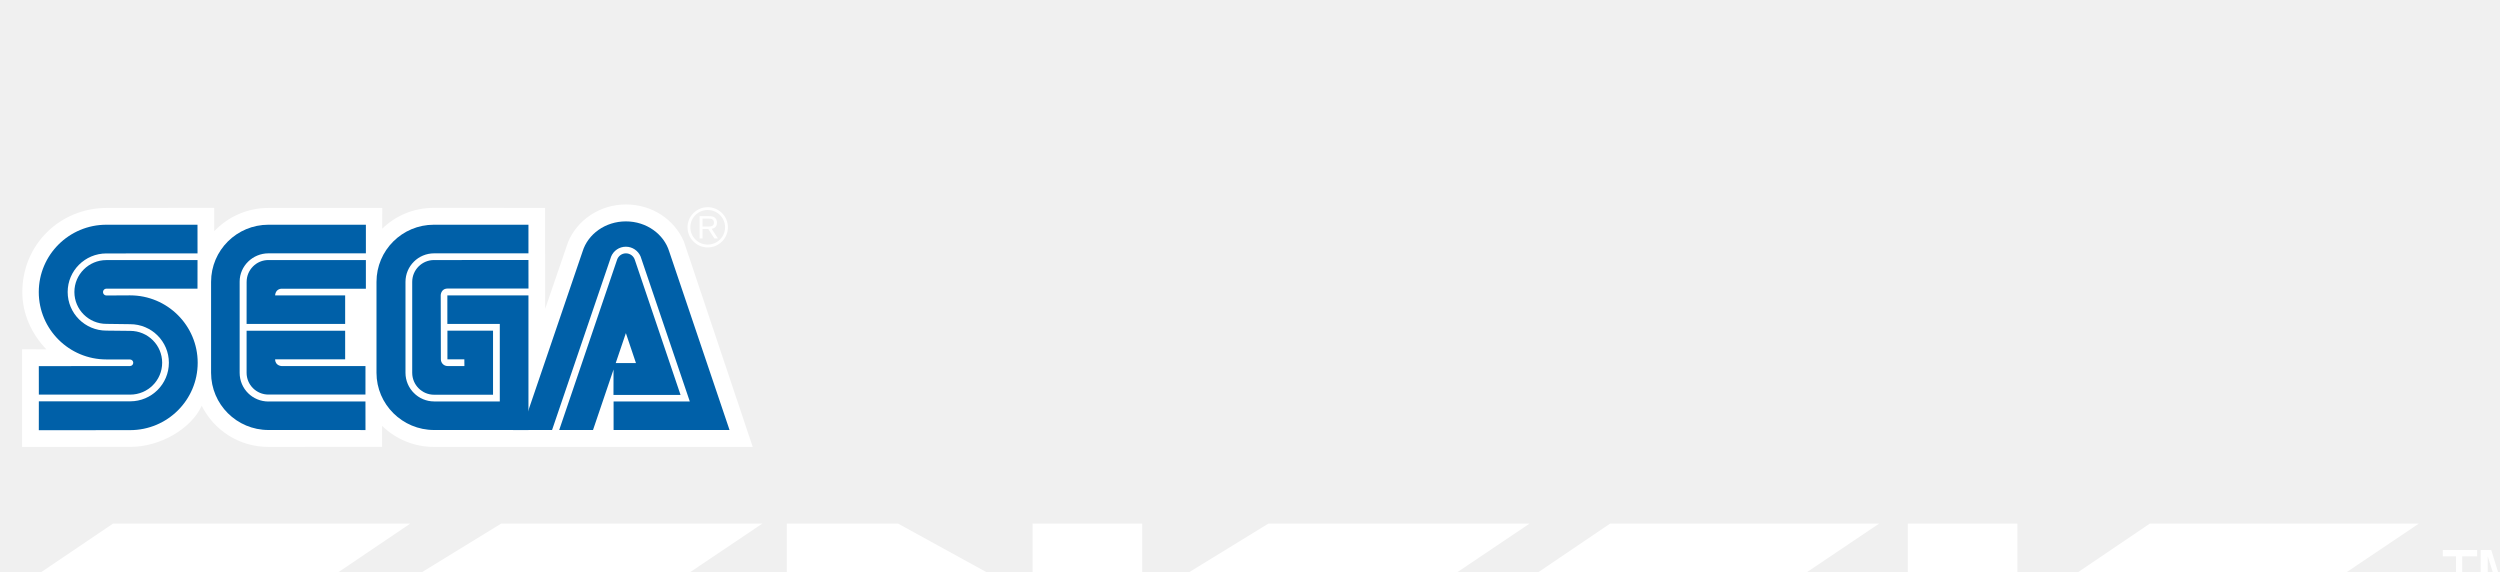
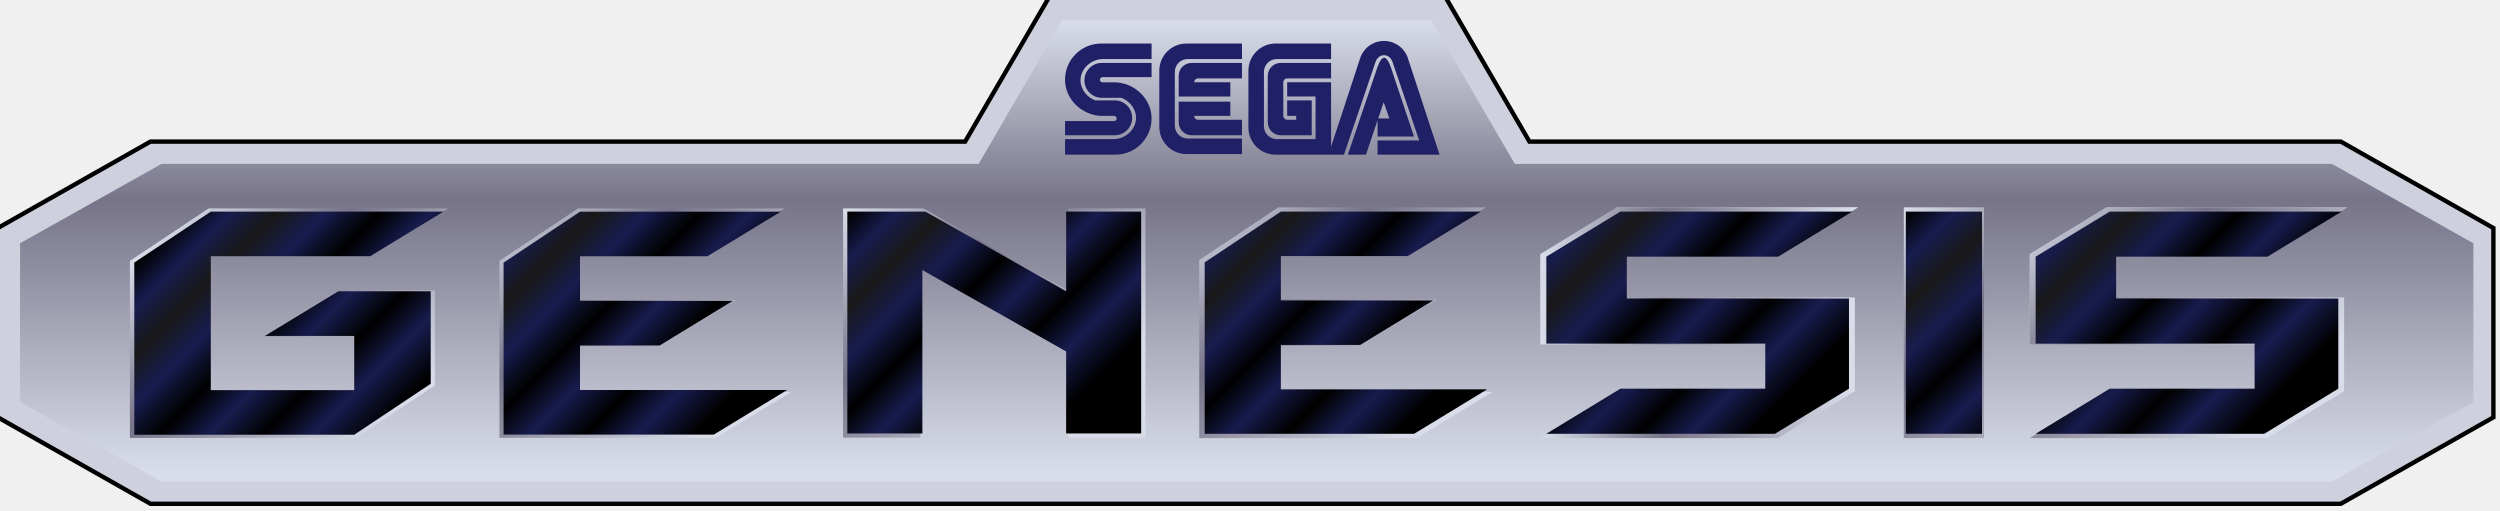
- <svg xmlns="http://www.w3.org/2000/svg" version="1.1" id="svg95">
-   <defs id="defs99" />
-   <path d="m 75.136,83.743 c 2.638,2.562 6.235,4.146 10.203,4.146 l 62.689,0.007 -13.539,-40.391 c -1.849,-4.291 -6.187,-7.296 -11.398,-7.296 -5.189,0 -9.592,3.103 -11.373,7.376 l -4.513,13.157 -0.018,-19.854 -21.892,-0.011 c -3.957,0 -7.514,1.544 -10.134,4.098 l 0.008,-4.081 h -22.415 c -4.175,0 -7.972,1.78 -10.628,4.578 v -4.596 l -21.126,0.018 c -9.12,-0.008 -16.601,7.121 -16.612,16.547 0,4.364 1.907,8.321 4.72,11.253 l -4.763,-0.008 v 19.2 l 21.285,-0.004 c 5.981,-0.007 11.907,-3.615 13.967,-7.939 l 0.062,-0.178 c 2.38,4.807 7.347,8.12 13.095,8.12 l 22.383,-0.004 v -4.142" id="path2" style="fill:#ffffff;stroke-width:1.039" />
-   <path d="m 7.632,84.604 17.949,-0.018 c 7.344,0 13.295,-5.933 13.295,-13.244 0,-7.325 -5.951,-13.259 -13.295,-13.259 l -4.662,0.025 c -0.367,0 -0.665,-0.301 -0.665,-0.672 0,-0.371 0.298,-0.672 0.665,-0.672 l 17.917,0.004 0.007,-5.621 h -17.928 c -3.466,0 -6.286,2.816 -6.286,6.275 0,3.463 2.82,6.268 6.286,6.268 l 4.684,0.062 c 4.208,0 7.612,3.393 7.612,7.58 0,4.189 -3.404,7.59 -7.612,7.59 H 7.639 l -0.007,5.682" id="path4" style="fill:#0060a8;stroke-width:1.039" />
-   <path d="M 7.639,77.602 H 25.6 c 3.477,0 6.29,-2.805 6.29,-6.271 0,-3.463 -2.812,-6.264 -6.29,-6.264 l -4.684,-0.051 c -4.2,0 -7.609,-3.397 -7.609,-7.594 0,-4.186 3.408,-7.583 7.609,-7.583 l 17.928,-0.004 -0.007,-5.642 h -17.917 c -7.336,0 -13.295,5.926 -13.295,13.244 0,7.318 5.959,13.248 13.295,13.248 l 4.636,0.007 c 0.353,0 0.65,0.287 0.65,0.65 0,0.356 -0.298,0.643 -0.65,0.643 l -17.924,0.014 0.007,5.603" id="path6" style="fill:#0060a8;stroke-width:1.039" />
-   <path d="m 52.793,78.957 c -3.114,0 -5.665,-2.482 -5.665,-5.651 v -17.931 c 0,-3.049 2.551,-5.556 5.665,-5.556 l 19.159,0.003 v -5.631 h -19.159 c -6.235,0 -11.285,5.032 -11.285,11.246 v 17.87 c 0,6.214 5.05,11.253 11.285,11.253 l 19.079,0.007 -0.004,-5.618 -19.076,0.006" id="path8" style="fill:#0060a8;stroke-width:1.039" />
-   <path d="m 48.501,55.438 c 0,-2.376 1.912,-4.302 4.291,-4.302 h 19.159 v 5.639 h -16.507 c -1.322,0 -1.341,1.312 -1.341,1.312 h 13.771 v 5.614 h -19.381 l 0.007,-8.263" id="path10" style="fill:#0060a8;stroke-width:1.039" />
-   <path d="m 52.793,77.592 c -2.373,0 -4.299,-1.915 -4.299,-4.284 v -8.27 h 19.381 v 5.625 h -13.771 c 0.018,1.322 1.34,1.329 1.34,1.329 h 16.427 l -0.004,5.592 -19.075,0.007" id="path12" style="fill:#0060a8;stroke-width:1.039" />
-   <path d="m 85.378,78.943 c -3.103,0 -5.639,-2.529 -5.639,-5.636 v -17.869 c 0,-3.11 2.518,-5.618 5.624,-5.618 h 18.557 v -5.628 H 85.32 c -6.232,0 -11.282,5.032 -11.282,11.246 v 17.87 c 0,6.214 5.094,11.253 11.326,11.253 l 18.557,0.007 V 58.087 H 87.973 v 5.614 h 10.312 v 15.242 h -12.906" id="path14" style="fill:#0060a8;stroke-width:1.039" />
-   <path d="m 81.062,73.307 c 0,2.381 1.926,4.317 4.302,4.317 h 11.591 v -12.594 h -8.968 v 5.632 h 3.328 l 0.011,1.322 h -3.313 c -0.723,0 -1.315,-0.599 -1.315,-1.322 l -0.03,-12.579 c 0,0 -0.004,-1.308 1.33,-1.34 h 15.929 l -0.007,-5.61 -18.557,0.004 c -2.376,0 -4.302,1.926 -4.302,4.302 v 17.869" id="path16" style="fill:#0060a8;stroke-width:1.039" />
-   <path d="m 121.357,51.052 c 0.25,-0.716 0.93,-1.231 1.734,-1.231 0.803,0 1.489,0.516 1.733,1.231 l 9.008,26.612 H 120.641 l 0.015,-6.26 h 4.408 l -1.984,-5.897 -6.464,19.057 h -6.649 l 11.391,-33.511" id="path18" style="fill:#0060a8;stroke-width:1.039" />
-   <path d="m 135.647,78.943 h -14.984 v 5.62 h 22.803 L 131.607,49.475 c -1.039,-3.423 -4.465,-5.94 -8.521,-5.94 -4.062,0 -7.477,2.507 -8.524,5.926 l -11.969,35.103 h 5.97 l 11.62,-34.122 c 0.472,-1.13 1.585,-1.926 2.893,-1.926 1.301,0 2.42,0.796 2.896,1.919 l 9.676,28.508" id="path20" style="fill:#0060a8;stroke-width:1.039" />
-   <path d="m 141.978,47.499 c -0.749,0.745 -1.748,1.159 -2.809,1.159 -1.057,0 -2.053,-0.414 -2.798,-1.159 -0.756,-0.752 -1.169,-1.744 -1.169,-2.805 0,-2.18 1.784,-3.95 3.967,-3.95 1.061,0 2.06,0.414 2.809,1.155 0.747,0.752 1.166,1.74 1.166,2.794 0,1.061 -0.419,2.053 -1.166,2.805 z m -5.219,-5.21 c -0.65,0.643 -0.999,1.501 -0.999,2.405 0,0.912 0.348,1.766 0.999,2.409 0.646,0.643 1.504,0.996 2.409,0.996 1.886,0 3.42,-1.526 3.42,-3.404 0,-0.905 -0.357,-1.762 -1,-2.405 -0.646,-0.643 -1.504,-0.992 -2.42,-0.992 -0.904,0 -1.762,0.349 -2.409,0.992 z" id="path22" style="clip-rule:evenodd;fill:#ffffff;fill-rule:evenodd;stroke-width:1.039" />
-   <path d="m 138.151,46.895 v -1.867 h 1.134 l 1.203,1.867 h 0.694 l -1.236,-1.904 c 0.006,-10e-4 0.013,-0.003 0.022,-0.004 0.242,-0.049 1.025,-0.206 1.025,-1.198 0,-0.407 -0.138,-0.774 -0.469,-1.018 -0.336,-0.254 -0.689,-0.258 -1.286,-0.265 -0.01,-10e-5 -0.02,-2.2e-4 -0.03,-3.4e-4 h -1.631 v 4.389 z m 1.166,-2.351 h -1.166 v -1.551 h 1.134 c 0.011,0 0.024,-1e-5 0.035,-2e-5 0.322,-2.4e-4 0.601,-4.4e-4 0.822,0.185 0.25,0.204 0.262,0.498 0.262,0.614 0,0.319 -0.146,0.61 -0.552,0.708 -0.175,0.044 -0.349,0.044 -0.535,0.044 z" id="path24" style="clip-rule:evenodd;fill:#ffffff;fill-rule:evenodd;stroke-width:1.039" />
-   <path d="m 320.463,121.908 h 48.006 v 19.105 l -17.141,11.592 h -52.99 l 17.554,-11.758 h 31.021 v -7.183 h -48.006 v -18.699 l 17.72,-11.998 h 52.904 l -17.475,11.753 h -31.594 z" id="path26" style="clip-rule:evenodd;fill:#ffffff;fill-rule:evenodd;stroke-width:1.039" />
-   <path d="m 375.166,102.966 h 21.553 v 49.639 H 375.166 Z" id="path28" style="clip-rule:evenodd;fill:#ffffff;fill-rule:evenodd;stroke-width:1.039" />
-   <path d="m 426.598,121.908 h 48.007 v 19.105 l -17.149,11.592 h -52.983 l 17.554,-11.758 h 31.025 v -7.183 h -48.007 v -18.699 l 17.715,-11.998 h 52.908 l -17.476,11.753 h -31.594 z" id="path30" style="clip-rule:evenodd;fill:#ffffff;fill-rule:evenodd;stroke-width:1.039" />
-   <path d="m 252.212,140.847 v -7.183 h 20.649 l 17.554,-11.756 h -38.203 v -7.188 h 31.1 l 17.475,-11.753 h -51.354 l -18.777,11.514 v 38.125 h 52.254 l 17.632,-11.758 z" id="path32" style="clip-rule:evenodd;fill:#ffffff;fill-rule:evenodd;stroke-width:1.039" />
-   <path d="m 101.335,140.847 v -7.183 h 20.656 l 17.551,-11.756 h -38.207 v -7.188 h 31.103 l 17.473,-11.753 H 98.557 l -18.775,11.514 v 38.125 H 132.032 l 17.636,-11.758 z" id="path34" style="clip-rule:evenodd;fill:#ffffff;fill-rule:evenodd;stroke-width:1.039" />
-   <path d="m 203.06,136.114 -26.779,-16.657 v 33.148 h -21.555 v -49.639 h 21.879 l 26.454,14.531 v -14.531 h 21.556 v 49.639 h -21.556 z" id="path36" style="clip-rule:evenodd;fill:#ffffff;fill-rule:evenodd;stroke-width:1.039" />
-   <path d="m 25.896,114.719 v 26.127 h 26.778 v -7.183 h -21.88 l 17.472,-11.756 h 25.963 v 19.596 l -16.494,11.102 H 4.344 V 115.053 L 22.222,102.966 h 58.457 l -17.39,11.753 z" id="path38" style="clip-rule:evenodd;fill:#ffffff;fill-rule:evenodd;stroke-width:1.039" />
-   <path d="m 482.978,116.478 v -7.077 h -2.598 v -1.238 h 6.756 v 1.238 h -2.945 v 7.077 z" id="path40" style="fill:#ffffff;stroke-width:1.039" />
-   <path d="m 487.829,116.478 v -8.315 h 2.079 l 2.079,6.723 2.079,-6.723 h 1.905 v 8.315 h -1.213 v -7.077 l -2.079,7.077 h -1.212 l -2.252,-7.077 v 7.077 z" id="path42" style="fill:#ffffff;stroke-width:1.039" />
+ <svg xmlns="http://www.w3.org/2000/svg" version="1.1" id="Layer_1" x="0px" y="0px" xml:space="preserve">
+   <g>
+     <polygon points="533.056,31.853 532.827,31.721 348.343,31.721 329.321,-1 238.374,-1 219.347,31.721 34.106,31.721 -1,51.605    -1,95.259 33.88,115.018 34.108,115.145 532.825,115.145 567.675,95.404 567.929,95.259 567.929,51.607  " />
+     <polygon fill="#CED1DD" points="0,52.188 0,94.677 34.37,114.145 532.56,114.145 566.929,94.677 566.929,52.19 532.56,32.72    347.767,32.72 328.744,0 238.948,0 219.923,32.72 34.37,32.72  " />
+     <linearGradient id="path14_1_" gradientUnits="userSpaceOnUse" x1="308.144" y1="1410.964" x2="308.144" y2="1515.981" gradientTransform="matrix(1 0 0 1 -24.4248 -1406.4)">
+       <stop offset="0" style="stop-color:#D9DDE9" />
+       <stop offset="0.39" style="stop-color:#777489" />
+       <stop offset="0.98" style="stop-color:#D9DDE9" />
+     </linearGradient>
+     <path id="path14" fill="url(#path14_1_)" d="M344.724,37.286L325.701,4.564h-0.252h-83.458h-0.25l-19.025,32.723H36.777   L4.565,55.36v36.148l32.212,18.072h493.885l32.211-18.072V55.36l-32.211-18.072L344.724,37.286L344.724,37.286z" />
+     <path id="path16" fill="#202066" d="M309.46,13.469l-7.131,21.726h3.521l7.146-20.979c0.26-0.959,1.043-1.659,1.963-1.659   c0.931,0,1.713,0.7,1.974,1.659l6.041,17.746h-9.479v3.232H327.6l-7.132-21.726c-0.684-2.396-2.893-4.146-5.51-4.146   C312.351,9.321,310.146,11.071,309.46,13.469z M313.638,26.961l1.248-3.706l1.301,3.706H313.638z M313.121,16.323l-6.387,18.872   h4.117l2.643-7.822v3.697h8.295l-4.926-14.747c-0.25-0.821-0.996-3.182-1.873-3.182C314.109,13.141,313.363,15.501,313.121,16.323   L313.121,16.323z M290.572,13.438h12.344v-3.53h-12.639c-3.408,0-6.172,2.771-6.172,6.18v12.936c0,3.409,2.764,6.172,6.172,6.172   h12.639V18.726h-9.992v3.234h6.461v9.702h-8.813c-1.627,0-2.936-1.315-2.936-2.938v-12.35   C287.634,14.755,288.945,13.438,290.572,13.438z M292.923,22.844v3.531h2.055v0.882h-2.055c-0.486,0-0.883-0.396-0.883-0.882   v-7.648c0-0.486,0.396-0.883,0.883-0.883h9.992V14.32h-11.461c-1.627,0-2.945,1.316-2.945,2.938v10.585   c0,1.622,1.318,2.938,2.945,2.938h7.055v-7.938L292.923,22.844L292.923,22.844z M270.292,13.438h12.344v-3.53h-12.641   c-3.408,0-6.17,2.771-6.17,6.18v12.792c0,3.408,2.762,6.179,6.17,6.179h12.641v-3.531h-12.344c-1.621,0-2.938-1.314-2.938-2.938   V16.376C267.354,14.755,268.671,13.438,270.292,13.438L270.292,13.438z M279.987,21.961v-3.234h-8.227   c0-0.486,0.395-0.883,0.883-0.883h9.992V14.32h-11.461c-1.621,0-2.936,1.316-2.936,2.938v4.703H279.987L279.987,21.961z    M279.987,23.14v3.234h-8.227c0,0.485,0.395,0.882,0.883,0.882h9.992v3.522h-11.461c-1.621,0-2.936-1.314-2.936-2.938v-4.703   L279.987,23.14L279.987,23.14z M249.784,27.547h-7.412v3.233h11.314h0.145c2.123-0.076,3.82-1.827,3.82-3.966   c0-2.189-1.773-3.972-3.965-3.972h-4.459c-1.803-0.686-3.334-2.474-3.334-4.559c0-2.679,2.467-4.848,5.145-4.848h11.027V9.907   h-11.469c-4.541,0-8.225,3.69-8.225,8.233c0,4.55,3.979,8.234,8.521,8.234v-0.038l0.023,0.038h2.625   c0.32,0,0.586,0.259,0.586,0.586c0,0.326-0.268,0.586-0.586,0.586H249.784L249.784,27.547z M254.646,17.554h7.42V14.32H250.75   h-0.152c-2.123,0.076-3.818,1.827-3.818,3.966c0,2.198,1.779,3.973,3.973,3.973h4.459c1.803,0.692,3.326,2.473,3.326,4.558   c0,2.68-2.465,4.849-5.146,4.849h-11.018v3.53h11.459c4.545,0,8.234-3.683,8.234-8.232c0-4.543-3.979-8.234-8.523-8.234v0.046   l-0.029-0.045h-2.619c-0.328,0-0.586-0.259-0.586-0.586c0-0.319,0.258-0.586,0.586-0.586L254.646,17.554L254.646,17.554z" />
+     <g>
+       <linearGradient id="polygon37_2_" gradientUnits="userSpaceOnUse" x1="220.795" y1="1450.026" x2="270.307" y2="1499.537" gradientTransform="matrix(1 0 0 1 -24.4248 -1406.4)">
+         <stop offset="0" style="stop-color:#D9DDE9" />
+         <stop offset="0.39" style="stop-color:#777489" />
+         <stop offset="0.98" style="stop-color:#D9DDE9" />
+       </linearGradient>
+       <polygon id="polygon37" fill="url(#polygon37_2_)" points="260.669,47.433 260.669,99.606 243.101,99.606 243.101,80.333     209.429,61.171 209.429,99.606 191.86,99.606 191.86,47.433 210.161,47.433 243.101,66.173 243.101,47.433   " />
+       <linearGradient id="polygon37_3_" gradientUnits="userSpaceOnUse" x1="221.69" y1="1450.804" x2="269.721" y2="1498.835" gradientTransform="matrix(1 0 0 1 -24.4248 -1406.4)">
+         <stop offset="0" style="stop-color:#000000" />
+         <stop offset="0.11" style="stop-color:#181C4E" />
+         <stop offset="0.22" style="stop-color:#181818" />
+         <stop offset="0.34" style="stop-color:#181C4E" />
+         <stop offset="0.47" style="stop-color:#000000" />
+         <stop offset="0.59" style="stop-color:#181C4E" />
+         <stop offset="0.72" style="stop-color:#000000" />
+         <stop offset="0.84" style="stop-color:#181C4E" />
+         <stop offset="0.98" style="stop-color:#000000" />
+       </linearGradient>
+       <polygon id="polygon37_1_" fill="url(#polygon37_3_)" points="259.698,48.156 259.698,98.649 242.626,98.649 242.626,79.995     209.903,61.45 209.903,98.649 192.83,98.649 192.83,48.156 210.614,48.156 242.626,66.29 242.626,48.156   " />
+     </g>
+     <g>
+       <linearGradient id="rect58_2_" gradientUnits="userSpaceOnUse" x1="449.509" y1="1461.434" x2="499.751" y2="1514.88" gradientTransform="matrix(1 0 0 1 -24.4248 -1406.4)">
+         <stop offset="0" style="stop-color:#D9DDE9" />
+         <stop offset="0.39" style="stop-color:#777489" />
+         <stop offset="0.98" style="stop-color:#D9DDE9" />
+       </linearGradient>
+       <rect id="rect58" x="433.251" y="47.179" fill="url(#rect58_2_)" width="18.262" height="52.509" />
+       <linearGradient id="rect58_3_" gradientUnits="userSpaceOnUse" x1="450.21" y1="1462.18" x2="498.416" y2="1513.46" gradientTransform="matrix(1 0 0 1 -24.4248 -1406.4)">
+         <stop offset="0" style="stop-color:#000000" />
+         <stop offset="0.11" style="stop-color:#181C4E" />
+         <stop offset="0.22" style="stop-color:#181818" />
+         <stop offset="0.34" style="stop-color:#181C4E" />
+         <stop offset="0.47" style="stop-color:#000000" />
+         <stop offset="0.59" style="stop-color:#181C4E" />
+         <stop offset="0.72" style="stop-color:#000000" />
+         <stop offset="0.84" style="stop-color:#181C4E" />
+         <stop offset="0.98" style="stop-color:#000000" />
+       </linearGradient>
+       <rect id="rect58_1_" x="433.716" y="48.156" fill="url(#rect58_3_)" width="17.332" height="50.559" />
+     </g>
+     <g>
+       <linearGradient id="polygon79_2_" gradientUnits="userSpaceOnUse" x1="300.5" y1="1450.364" x2="350.308" y2="1500.173" gradientTransform="matrix(1 0 0 1 -24.4248 -1406.4)">
+         <stop offset="0" style="stop-color:#D9DDE9" />
+         <stop offset="0.39" style="stop-color:#777489" />
+         <stop offset="0.98" style="stop-color:#D9DDE9" />
+       </linearGradient>
+       <polygon id="polygon79" fill="url(#polygon79_2_)" points="320.921,57.68 290.917,57.68 290.917,68.182 326.921,68.182     309.669,78.684 290.917,78.684 290.917,89.186 339.673,89.186 322.421,99.688 272.915,99.688 272.915,59.182 290.917,47.179     338.173,47.179   " />
+       <linearGradient id="polygon79_3_" gradientUnits="userSpaceOnUse" x1="301.62" y1="1451.46" x2="349.578" y2="1499.419" gradientTransform="matrix(1 0 0 1 -24.4248 -1406.4)">
+         <stop offset="0" style="stop-color:#000000" />
+         <stop offset="0.11" style="stop-color:#181C4E" />
+         <stop offset="0.22" style="stop-color:#181818" />
+         <stop offset="0.34" style="stop-color:#181C4E" />
+         <stop offset="0.47" style="stop-color:#000000" />
+         <stop offset="0.59" style="stop-color:#181C4E" />
+         <stop offset="0.72" style="stop-color:#000000" />
+         <stop offset="0.84" style="stop-color:#181C4E" />
+         <stop offset="0.98" style="stop-color:#000000" />
+       </linearGradient>
+       <polygon id="polygon79_1_" fill="url(#polygon79_3_)" points="320.378,58.266 291.488,58.266 291.488,68.378 326.156,68.378     309.544,78.49 291.488,78.49 291.488,88.6 338.433,88.6 321.824,98.714 274.153,98.714 274.153,59.712 291.488,48.156     336.99,48.156   " />
+     </g>
+     <g>
+       <linearGradient id="polygon100_2_" gradientUnits="userSpaceOnUse" x1="141.228" y1="1450.637" x2="190.761" y2="1500.169" gradientTransform="matrix(1 0 0 1 -24.4248 -1406.4)">
+         <stop offset="0" style="stop-color:#D9DDE9" />
+         <stop offset="0.39" style="stop-color:#777489" />
+         <stop offset="0.98" style="stop-color:#D9DDE9" />
+       </linearGradient>
+       <polygon id="polygon100" fill="url(#polygon100_2_)" points="161.399,57.878 131.563,57.878 131.563,68.317 167.366,68.317     150.21,78.762 131.563,78.762 131.563,89.204 180.047,89.204 162.89,99.647 113.66,99.647 113.66,59.368 131.563,47.433     178.555,47.433   " />
+       <linearGradient id="polygon100_3_" gradientUnits="userSpaceOnUse" x1="142.081" y1="1451.468" x2="190.206" y2="1499.594" gradientTransform="matrix(1 0 0 1 -24.4248 -1406.4)">
+         <stop offset="0" style="stop-color:#000000" />
+         <stop offset="0.11" style="stop-color:#181C4E" />
+         <stop offset="0.22" style="stop-color:#181818" />
+         <stop offset="0.34" style="stop-color:#181C4E" />
+         <stop offset="0.47" style="stop-color:#000000" />
+         <stop offset="0.59" style="stop-color:#181C4E" />
+         <stop offset="0.72" style="stop-color:#000000" />
+         <stop offset="0.84" style="stop-color:#181C4E" />
+         <stop offset="0.98" style="stop-color:#000000" />
+       </linearGradient>
+       <polygon id="polygon100_1_" fill="url(#polygon100_3_)" points="160.984,58.319 131.996,58.319 131.996,68.468 166.783,68.468     150.113,78.615 131.996,78.615 131.996,88.76 179.104,88.76 162.436,98.905 114.601,98.905 114.601,59.768 131.996,48.174     177.654,48.174   " />
+     </g>
+     <g>
+       <linearGradient id="polygon121_2_" gradientUnits="userSpaceOnUse" x1="64.992" y1="1454.767" x2="113.868" y2="1503.642" gradientTransform="matrix(1 0 0 1 -24.4248 -1406.4)">
+         <stop offset="0" style="stop-color:#D9DDE9" />
+         <stop offset="0.39" style="stop-color:#777489" />
+         <stop offset="0.98" style="stop-color:#D9DDE9" />
+       </linearGradient>
+       <polygon id="polygon121" fill="url(#polygon121_2_)" points="29.562,59.372 47.47,47.433 101.942,47.433 84.779,57.882     47.47,57.882 47.47,89.219 81.048,89.219 81.048,76.534 60.155,76.534 77.317,66.089 98.958,66.089 98.958,87.727 81.048,99.667     29.562,99.667   " />
+       <linearGradient id="polygon121_3_" gradientUnits="userSpaceOnUse" x1="65.687" y1="1455.464" x2="113.198" y2="1502.976" gradientTransform="matrix(1 0 0 1 -24.4248 -1406.4)">
+         <stop offset="0" style="stop-color:#000000" />
+         <stop offset="0.11" style="stop-color:#181C4E" />
+         <stop offset="0.22" style="stop-color:#181818" />
+         <stop offset="0.34" style="stop-color:#181C4E" />
+         <stop offset="0.47" style="stop-color:#000000" />
+         <stop offset="0.59" style="stop-color:#181C4E" />
+         <stop offset="0.72" style="stop-color:#000000" />
+         <stop offset="0.84" style="stop-color:#181C4E" />
+         <stop offset="0.98" style="stop-color:#000000" />
+       </linearGradient>
+       <polygon id="polygon121_1_" fill="url(#polygon121_3_)" points="30.563,59.76 47.971,48.156 100.922,48.156 84.238,58.311     47.971,58.311 47.971,88.776 80.611,88.776 80.611,76.444 60.302,76.444 76.985,66.29 98.021,66.29 98.021,87.325 80.611,98.93     30.563,98.93   " />
+     </g>
+     <g>
+       <polygon fill="#C2C4D2" points="422.089,89.034 404.587,99.688 350.558,99.688 368.06,89.034 402.304,89.034 402.304,78.382     350.558,78.382 350.558,57.835 368.06,47.179 422.851,47.179 405.349,57.835 369.582,57.835 369.582,67.725 422.089,67.725   " />
+       <linearGradient id="polygon142_2_" gradientUnits="userSpaceOnUse" x1="350.523" y1="-651.4" x2="422.816" y2="-651.4" gradientTransform="matrix(1 0 0 -1 0.0352 -577.9663)">
+         <stop offset="0" style="stop-color:#D9DDE9" />
+         <stop offset="0.39" style="stop-color:#777489" />
+         <stop offset="0.98" style="stop-color:#D9DDE9" />
+       </linearGradient>
+       <polygon id="polygon142" fill="url(#polygon142_2_)" points="402.304,89.034 402.304,78.382 350.558,78.382 350.558,57.835     368.06,47.179 422.851,47.179 405.349,57.835 369.582,57.835 369.582,67.725 422.089,67.725 422.089,89.034 404.587,99.688     350.558,99.688 368.06,89.034   " />
+       <linearGradient id="polygon142_3_" gradientUnits="userSpaceOnUse" x1="381.426" y1="1450.132" x2="430.443" y2="1499.149" gradientTransform="matrix(1 0 0 1 -24.4248 -1406.4)">
+         <stop offset="0" style="stop-color:#000000" />
+         <stop offset="0.11" style="stop-color:#181C4E" />
+         <stop offset="0.22" style="stop-color:#181818" />
+         <stop offset="0.34" style="stop-color:#181C4E" />
+         <stop offset="0.47" style="stop-color:#000000" />
+         <stop offset="0.59" style="stop-color:#181C4E" />
+         <stop offset="0.72" style="stop-color:#000000" />
+         <stop offset="0.84" style="stop-color:#181C4E" />
+         <stop offset="0.98" style="stop-color:#000000" />
+       </linearGradient>
+       <polygon id="polygon142_1_" fill="url(#polygon142_3_)" points="401.724,88.454 401.724,78.198 351.902,78.198 351.902,58.413     368.753,48.156 421.507,48.156 404.656,58.413 370.218,58.413 370.218,67.938 420.775,67.938 420.775,88.454 403.923,98.714     351.902,98.714 368.753,88.454   " />
+     </g>
+     <g>
+       <polygon fill="#C2C4D2" points="533.447,89.034 515.945,99.688 461.914,99.688 479.417,89.034 513.662,89.034 513.662,78.382     461.914,78.382 461.914,57.835 479.417,47.179 534.207,47.179 516.705,57.835 480.939,57.835 480.939,67.725 533.447,67.725   " />
+       <linearGradient id="polygon163_2_" gradientUnits="userSpaceOnUse" x1="491.636" y1="1448.985" x2="542.546" y2="1499.895" gradientTransform="matrix(1 0 0 1 -24.4248 -1406.4)">
+         <stop offset="0" style="stop-color:#D9DDE9" />
+         <stop offset="0.39" style="stop-color:#777489" />
+         <stop offset="0.98" style="stop-color:#D9DDE9" />
+       </linearGradient>
+       <polygon id="polygon163" fill="url(#polygon163_2_)" points="513.662,89.034 513.662,78.382 461.914,78.382 461.914,57.835     479.417,47.179 534.207,47.179 516.705,57.835 480.939,57.835 480.939,67.725 533.447,67.725 533.447,89.034 515.945,99.688     461.914,99.688 479.417,89.034   " />
+       <linearGradient id="polygon163_3_" gradientUnits="userSpaceOnUse" x1="492.782" y1="1450.132" x2="541.799" y2="1499.149" gradientTransform="matrix(1 0 0 1 -24.4248 -1406.4)">
+         <stop offset="0" style="stop-color:#000000" />
+         <stop offset="0.11" style="stop-color:#181C4E" />
+         <stop offset="0.22" style="stop-color:#181818" />
+         <stop offset="0.34" style="stop-color:#181C4E" />
+         <stop offset="0.47" style="stop-color:#000000" />
+         <stop offset="0.59" style="stop-color:#181C4E" />
+         <stop offset="0.72" style="stop-color:#000000" />
+         <stop offset="0.84" style="stop-color:#181C4E" />
+         <stop offset="0.98" style="stop-color:#000000" />
+       </linearGradient>
+       <polygon id="polygon163_1_" fill="url(#polygon163_3_)" points="513.082,88.454 513.082,78.198 463.257,78.198 463.257,58.413     480.111,48.156 532.865,48.156 516.011,58.413 481.576,58.413 481.576,67.938 532.132,67.938 532.132,88.454 515.279,98.714     463.257,98.714 480.111,88.454   " />
+     </g>
+   </g>
</svg>
